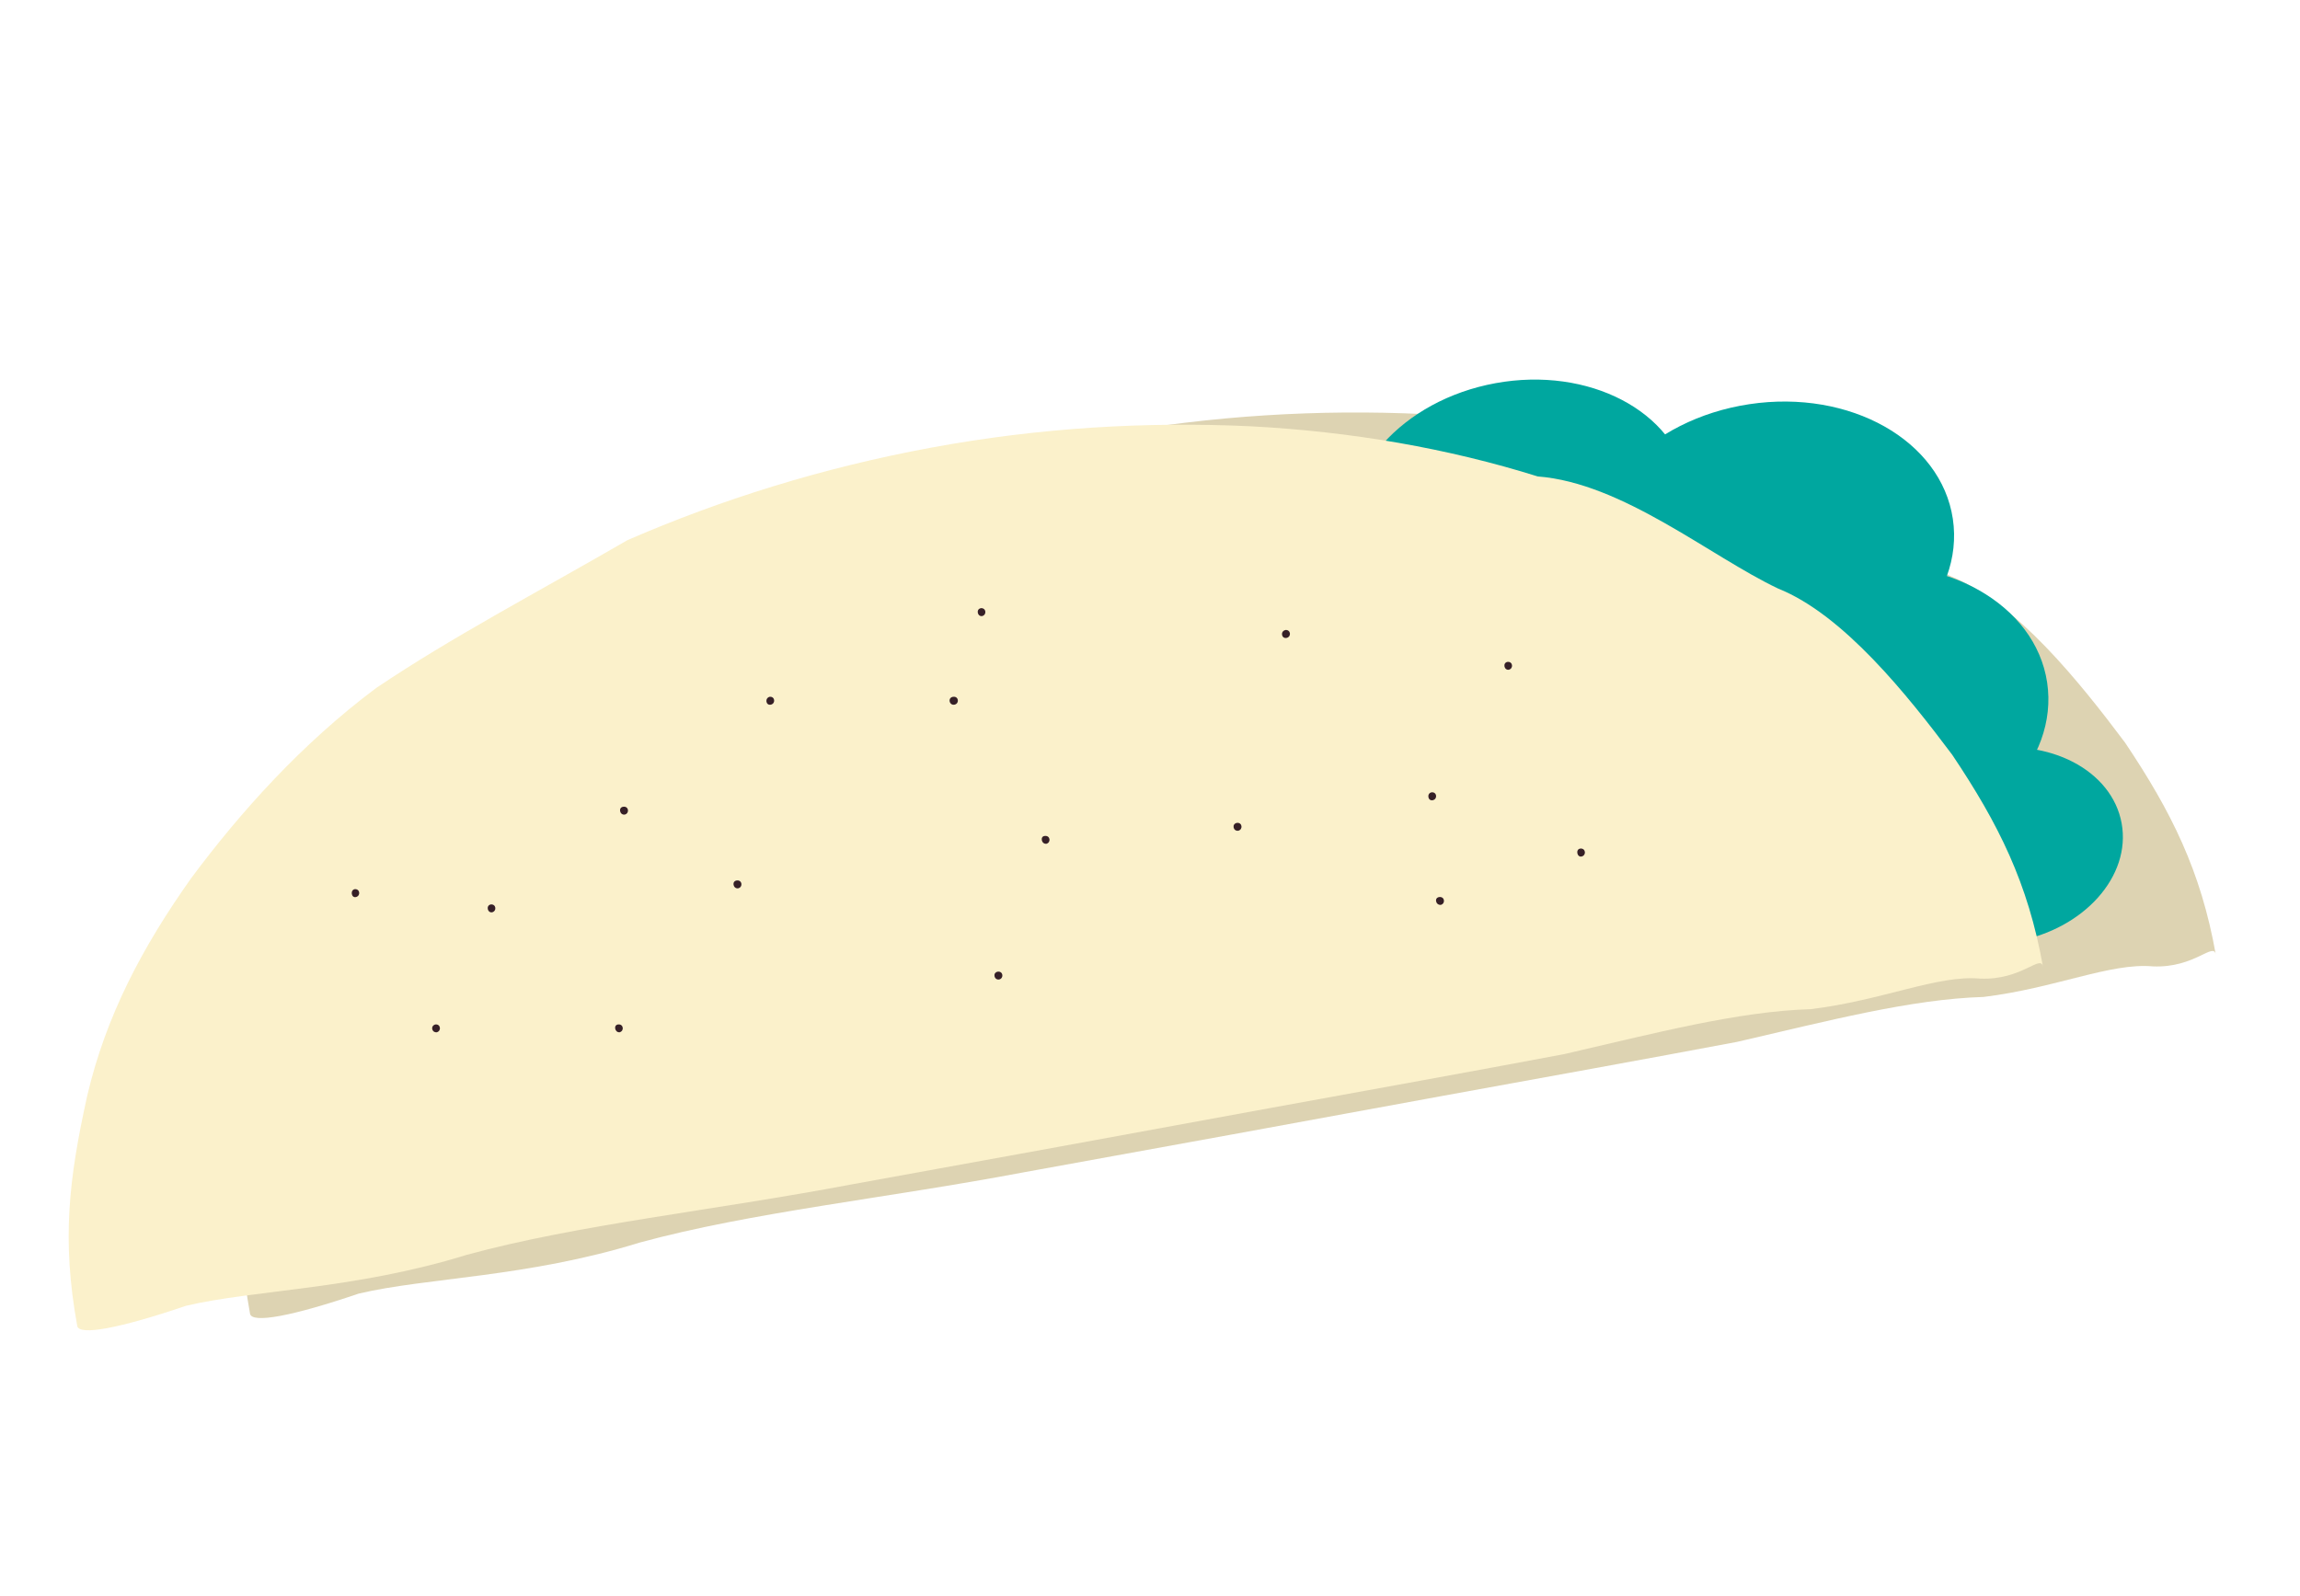
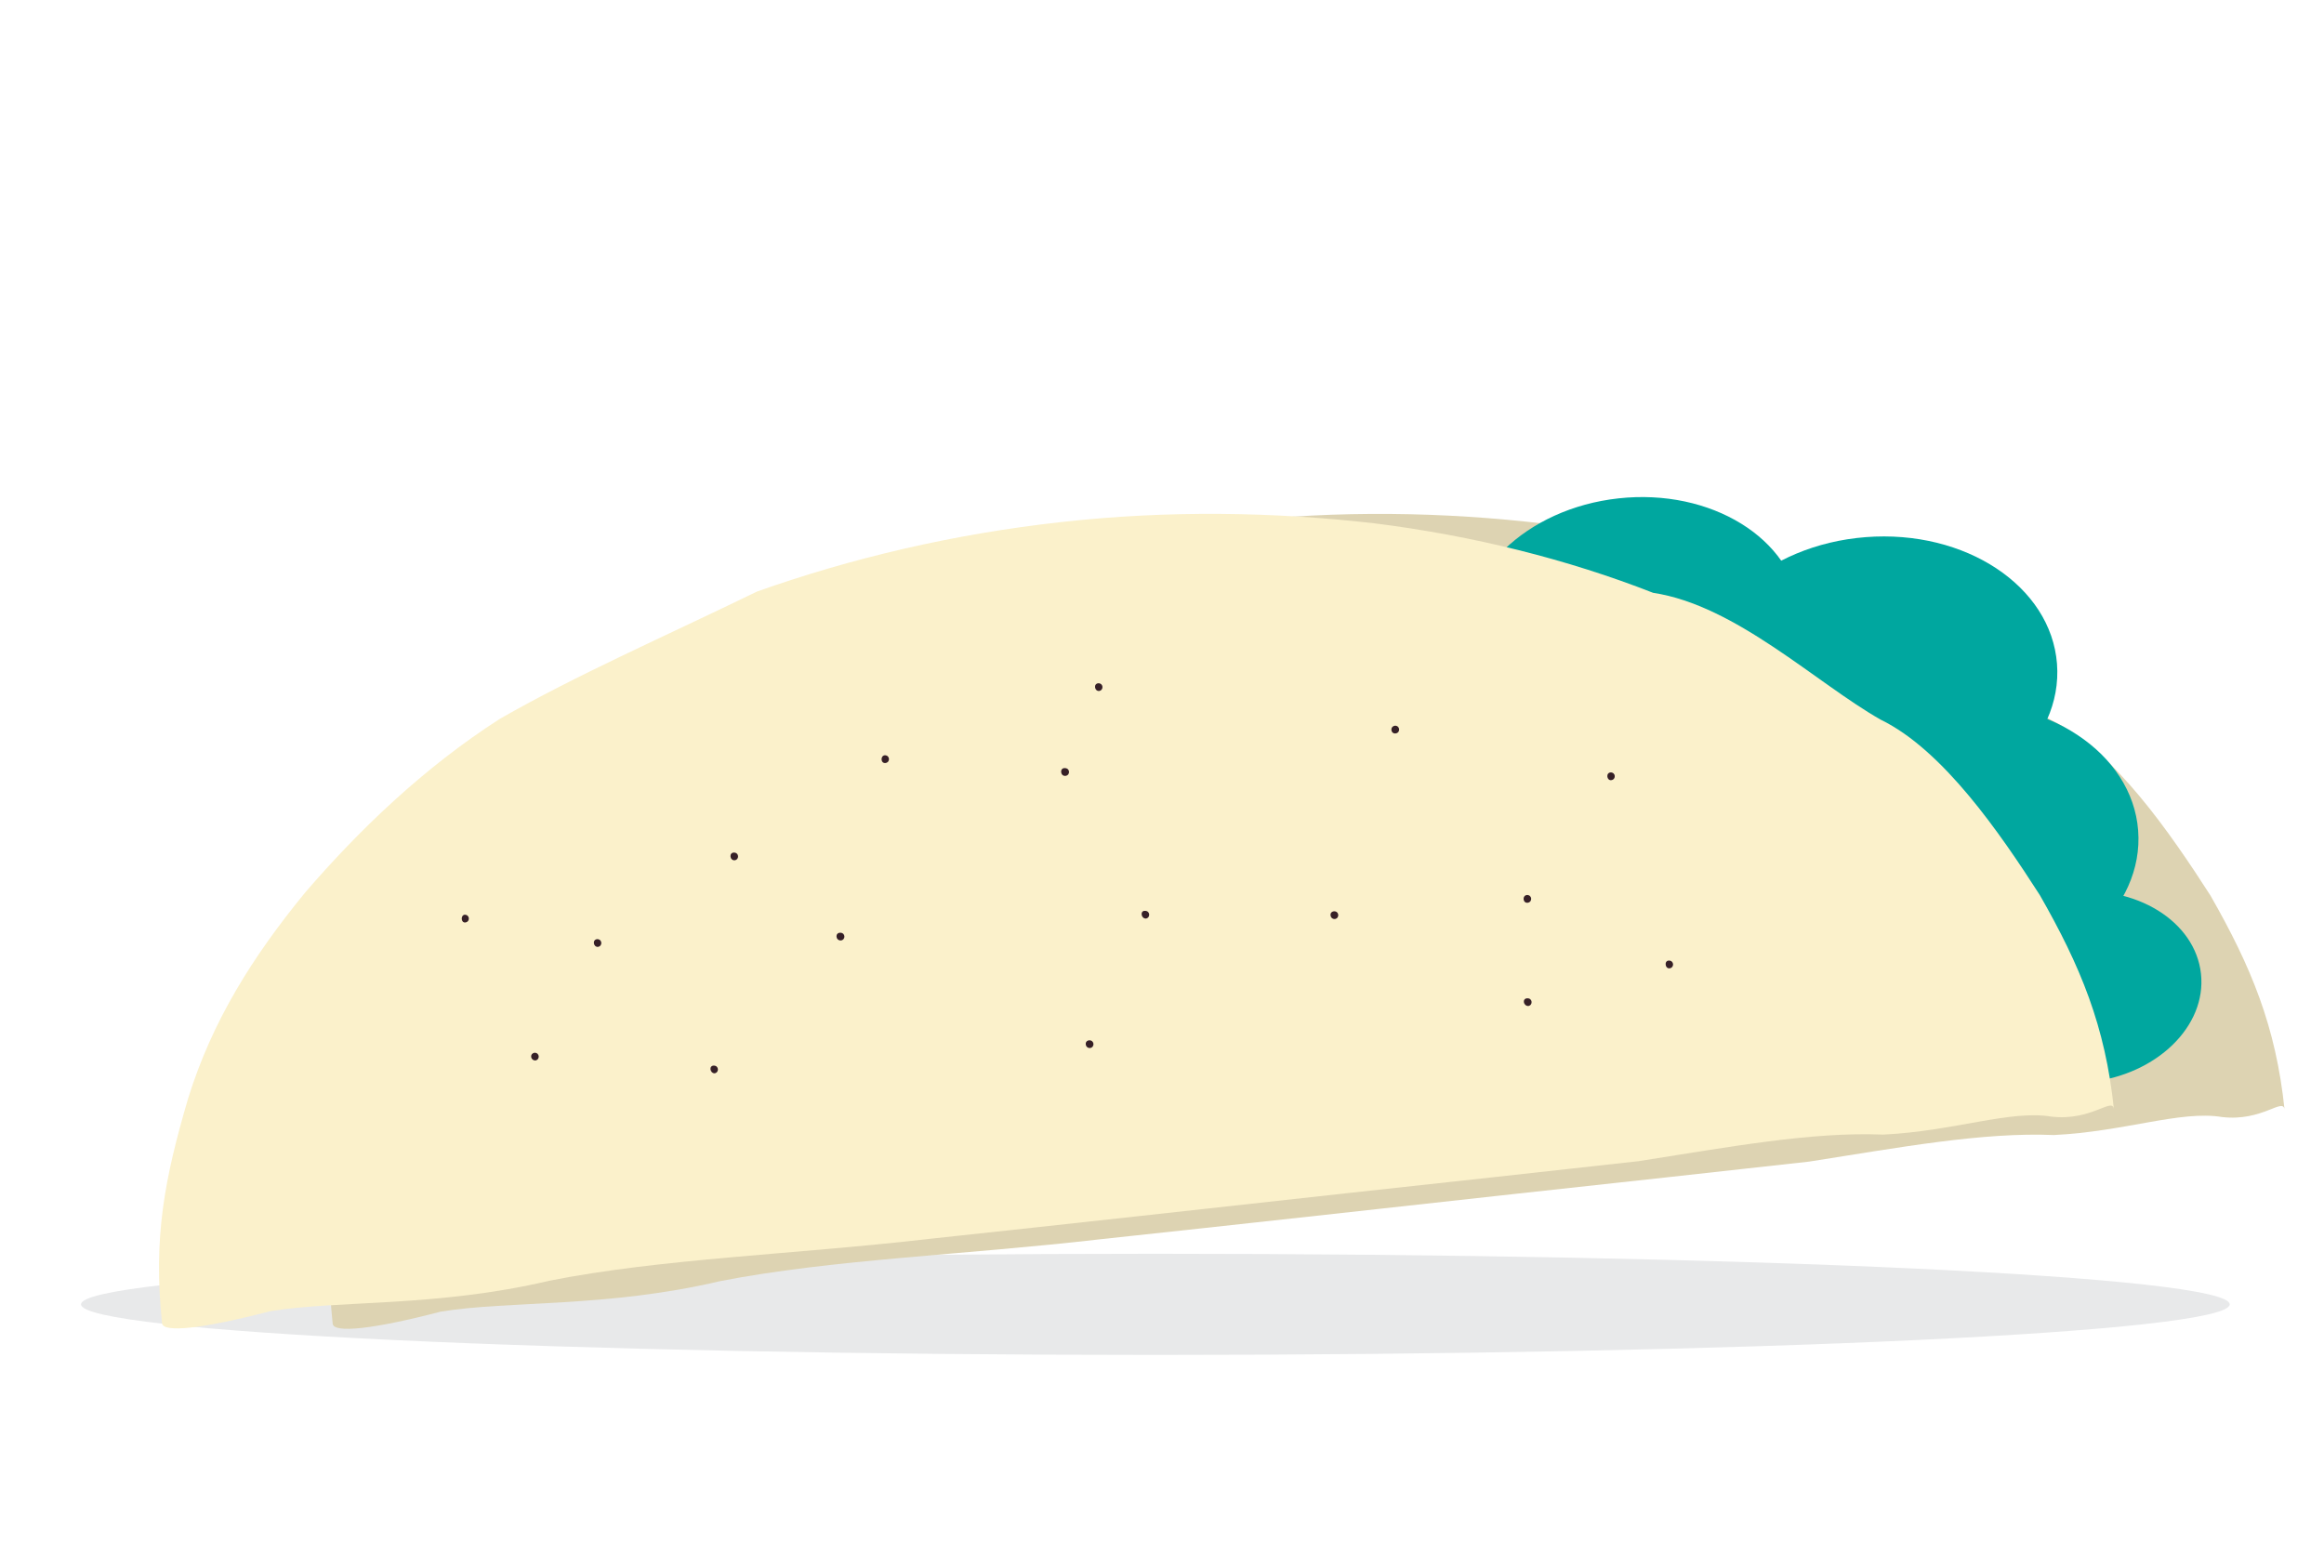
- <svg xmlns="http://www.w3.org/2000/svg" version="1.1" id="Layer_1" x="0px" y="0px" viewBox="-249 384 527.1 365.6" style="enable-background:new -249 384 527.1 365.6;" xml:space="preserve">
+ <svg xmlns="http://www.w3.org/2000/svg" version="1.1" id="Layer_1" x="0px" y="0px" viewBox="-146 322.4 542.1 365.6" style="enable-background:new -146 322.4 542.1 365.6;" xml:space="preserve">
  <style type="text/css">
- 	.st0{fill:#DDD3B2;}
- 	.st1{fill:#00A79F;}
- 	.st2{fill:#FBF1CB;}
- 	.st3{fill:#362027;}
+ 	.st0{fill:#E8E9EA;}
+ 	.st1{fill:#DDD3B2;}
+ 	.st2{fill:#00A79F;}
+ 	.st3{fill:#FBF1CB;}
+ 	.st4{fill:#362027;}
</style>
+   <ellipse class="st0" cx="123.5" cy="626.7" rx="250.6" ry="11.8" />
  <g>
    <g>
-       <path class="st0" d="M3.9,483.7c-24.9,4.6-48.2,11.9-69.6,21.2c-20.9,12.1-40.4,22.3-57.5,34c-17,12.7-31.1,28.4-42.4,43.6    c-11.2,15.8-19.5,31.5-23.8,49.8c-4.2,19-5.9,33-2.3,52.8c0.4,2.3,9.6,0.6,24.9-4.6c15.6-3.7,38.6-3.7,64.4-11.7    c25.7-7,56.3-10.1,88-16.1c31.5-5.7,64.4-11.7,95.9-17.5c23.6-4.3,46.4-8.4,67.6-12.4c20.8-4.8,39.8-9.8,56.5-10.3    c16.4-2,29.1-7.9,38.8-7c9.6,0.4,13.9-5.7,14.4-2.7c-3.4-19.2-10.2-32.8-20.8-48.6c-10.2-13.6-24.9-32.1-39.9-38.1    c-15.6-7.4-35.6-24.2-55.1-25.7c-20.4-6.4-42.7-10.3-65.9-11.5C53.3,477.8,28.9,479.2,3.9,483.7z" />
+       <path class="st1" d="M141.1,444.2c-25.2,2.8-48.9,8.4-70.9,16.2c-21.7,10.6-41.9,19.4-59.8,29.8c-17.9,11.5-33,26.1-45.4,40.5    c-12.3,15-21.7,30-27.3,48c-5.5,18.7-8.2,32.5-6.1,52.5c0.2,2.3,9.5,1.3,25.2-2.8c15.8-2.6,38.8-0.9,65.1-7.1    c26.1-5.1,56.9-6.1,88.9-9.8c31.8-3.4,65.1-7.1,96.9-10.6c23.8-2.6,46.9-5.1,68.3-7.5c21.1-3.3,40.4-6.9,57.1-6.2    c16.5-0.8,29.6-5.8,39.2-4.2c9.5,1.1,14.3-4.7,14.6-1.7c-2-19.4-7.8-33.4-17.3-50c-9.2-14.3-22.5-33.8-37.1-40.9    c-15-8.5-33.8-26.7-53.1-29.6c-19.9-7.8-41.9-13.3-64.9-16.2C190.8,441.8,166.3,441.4,141.1,444.2z" />
    </g>
-     <ellipse transform="matrix(-0.9838 0.1794 -0.1794 -0.9838 518.3585 1108.768)" class="st1" cx="209" cy="577.8" rx="28.6" ry="22.3" />
-     <ellipse transform="matrix(-0.9838 0.1794 -0.1794 -0.9838 286.8637 977.899)" class="st1" cx="99.2" cy="501.9" rx="39.3" ry="30.6" />
-     <ellipse transform="matrix(-0.989 0.1482 -0.1482 -0.989 435.9587 1060.816)" class="st1" cx="178.5" cy="546.6" rx="42.2" ry="32.9" />
-     <ellipse transform="matrix(-0.989 0.1482 -0.1482 -0.989 387.427 989.4215)" class="st1" cx="156.9" cy="509.1" rx="42.2" ry="32.9" />
+     <ellipse transform="matrix(0.1087 0.9941 -0.9941 0.1087 851.5613 155.6015)" class="st2" cx="339" cy="552.7" rx="22.3" ry="28.6" />
+     <ellipse transform="matrix(0.1087 0.9941 -0.9941 0.1087 675.6752 184.6794)" class="st2" cx="234.8" cy="469.1" rx="30.6" ry="39.3" />
+     <ellipse transform="matrix(7.721459e-02 0.997 -0.997 7.721459e-02 804.5322 169.6113)" class="st2" cx="310.6" cy="519.4" rx="32.9" ry="42.2" />
+     <ellipse transform="matrix(7.721459e-02 0.997 -0.997 7.721459e-02 748.2722 152.4868)" class="st2" cx="291.8" cy="480.5" rx="32.9" ry="42.2" />
    <g>
-       <path class="st2" d="M-35.6,486.6c-24.9,4.6-48.2,11.9-69.6,21.2c-20.9,12.1-40.4,22.3-57.6,33.9c-17,12.7-31.1,28.4-42.4,43.6    c-11.2,15.8-19.5,31.5-23.8,49.8c-4.2,19-5.9,33-2.3,52.8c0.4,2.3,9.6,0.6,24.9-4.6c15.6-3.7,38.6-3.7,64.4-11.7    c25.7-7,56.3-10.1,88-16.1c31.5-5.7,64.4-11.7,95.9-17.5c23.6-4.3,46.4-8.4,67.6-12.4c20.8-4.8,39.8-9.8,56.5-10.3    c16.4-2,29.1-7.9,38.8-7c9.6,0.4,13.9-5.7,14.4-2.7c-3.4-19.2-10.2-32.8-20.8-48.6c-10.2-13.6-24.9-32.1-39.9-38.1    c-15.6-7.4-35.6-24.2-55.1-25.7c-20.4-6.4-42.7-10.3-65.9-11.5C13.7,480.6-10.7,482-35.6,486.6z" />
+       <path class="st3" d="M101.5,444.2c-25.2,2.8-48.9,8.4-70.9,16.2C8.8,471-11.4,479.8-29.4,490.1c-17.9,11.5-33,26.1-45.4,40.5    c-12.3,15-21.7,30-27.3,48c-5.5,18.7-8.2,32.5-6.1,52.5c0.2,2.3,9.5,1.3,25.2-2.8c15.8-2.6,38.8-0.9,65.1-7.1    C8.3,616,39,615.1,71,611.4c31.8-3.4,65.1-7.1,96.9-10.6c23.8-2.6,46.9-5.1,68.3-7.5c21.1-3.3,40.4-6.9,57.1-6.2    c16.5-0.8,29.6-5.8,39.2-4.2c9.5,1.1,14.3-4.7,14.6-1.7c-2-19.4-7.8-33.4-17.3-50c-9.2-14.3-22.5-33.8-37.1-40.9    c-15-8.5-33.8-26.7-53.1-29.6c-19.9-7.8-41.9-13.3-64.9-16.2C151.1,441.8,126.6,441.4,101.5,444.2z" />
    </g>
    <g>
      <g>
        <g>
-           <path class="st3" d="M-105.8,570.7c1.1-0.3,0.9-1.9-0.3-1.8C-107.4,569-107,570.9-105.8,570.7L-105.8,570.7z" />
+           <path class="st4" d="M25.4,523.1c1.1-0.2,1-1.8-0.2-1.8C24,521.3,24.2,523.2,25.4,523.1L25.4,523.1z" />
        </g>
      </g>
      <g>
        <g>
-           <path class="st3" d="M-148.9,620.6c1.1-0.3,0.9-1.9-0.3-1.8C-150.4,619.1-150.1,620.7-148.9,620.6L-148.9,620.6z" />
+           <path class="st4" d="M-21.1,569.8c1.1-0.2,1-1.8-0.2-1.8C-22.5,568.2-22.3,569.8-21.1,569.8L-21.1,569.8z" />
        </g>
      </g>
      <g>
        <g>
-           <path class="st3" d="M-136.2,593.1c1.1-0.3,0.9-1.9-0.3-1.8C-137.7,591.5-137.3,593.3-136.2,593.1L-136.2,593.1z" />
+           <path class="st4" d="M-6.5,543.3c1.1-0.2,1-1.8-0.2-1.8C-7.9,541.6-7.6,543.4-6.5,543.3L-6.5,543.3z" />
        </g>
      </g>
      <g>
        <g>
-           <path class="st3" d="M-107,620.6c1.1-0.3,0.9-1.9-0.3-1.8C-108.5,618.9-108.1,620.7-107,620.6L-107,620.6z" />
+           <path class="st4" d="M20.7,572.8c1.1-0.2,1-1.8-0.2-1.8C19.3,571,19.6,572.8,20.7,572.8L20.7,572.8z" />
        </g>
      </g>
      <g>
        <g>
-           <path class="st3" d="M-79.8,587.6c1.1-0.3,0.9-1.9-0.3-1.8C-81.4,585.9-81,587.8-79.8,587.6L-79.8,587.6z" />
+           <path class="st4" d="M50.2,541.8c1.1-0.2,1-1.8-0.2-1.8C48.7,540,48.9,541.9,50.2,541.8L50.2,541.8z" />
        </g>
      </g>
      <g>
        <g>
-           <path class="st3" d="M-20,608.5c1.1-0.3,0.9-1.9-0.3-1.8C-21.6,606.9-21.2,608.7-20,608.5L-20,608.5z" />
+           <path class="st4" d="M108.3,566.9c1.1-0.2,1-1.8-0.2-1.8C106.8,565.2,107.1,567,108.3,566.9L108.3,566.9z" />
        </g>
      </g>
      <g>
        <g>
-           <path class="st3" d="M-30.2,545.5c1.1-0.3,0.9-1.9-0.3-1.8C-31.9,543.8-31.5,545.8-30.2,545.5L-30.2,545.5z" />
+           <path class="st4" d="M102.6,503.4c1.1-0.2,1-1.8-0.2-1.8C101.1,501.5,101.3,503.6,102.6,503.4L102.6,503.4z" />
        </g>
      </g>
      <g>
        <g>
-           <path class="st3" d="M-72.3,545.5c1.1-0.3,0.9-1.9-0.3-1.8C-73.8,544-73.5,545.8-72.3,545.5L-72.3,545.5z" />
+           <path class="st4" d="M60.6,500.4c1.1-0.2,1-1.8-0.2-1.8C59.3,498.7,59.4,500.6,60.6,500.4L60.6,500.4z" />
        </g>
      </g>
      <g>
        <g>
-           <path class="st3" d="M-9.2,577.4c1.1-0.3,0.9-1.9-0.3-1.8C-10.7,575.6-10.4,577.5-9.2,577.4L-9.2,577.4z" />
+           <path class="st4" d="M121.3,536.7c1.1-0.2,1-1.8-0.2-1.8C119.9,534.8,120.1,536.7,121.3,536.7L121.3,536.7z" />
        </g>
      </g>
      <g>
        <g>
-           <path class="st3" d="M79.4,567.4c1.1-0.3,0.9-1.9-0.3-1.8C77.9,565.8,78.2,567.7,79.4,567.4L79.4,567.4z" />
+           <path class="st4" d="M210.4,533c1.1-0.2,1-1.8-0.2-1.8C209,531.3,209.2,533.2,210.4,533L210.4,533z" />
        </g>
      </g>
      <g>
        <g>
-           <path class="st3" d="M45.9,530.2c1.1-0.3,0.9-1.9-0.3-1.8C44.3,528.7,44.7,530.5,45.9,530.2L45.9,530.2z" />
+           <path class="st4" d="M179.6,493.5c1.1-0.2,1-1.8-0.2-1.8C178.1,491.9,178.4,493.7,179.6,493.5L179.6,493.5z" />
        </g>
      </g>
      <g>
        <g>
-           <path class="st3" d="M34.8,574.4c1.1-0.3,0.9-1.9-0.3-1.8C33.2,572.8,33.6,574.6,34.8,574.4L34.8,574.4z" />
+           <path class="st4" d="M165.4,536.8c1.1-0.2,1-1.8-0.2-1.8C163.9,535.1,164.2,536.9,165.4,536.8L165.4,536.8z" />
        </g>
      </g>
      <g>
        <g>
-           <path class="st3" d="M81.2,591.4c1.1-0.3,0.9-1.9-0.3-1.8C79.6,589.7,80,591.5,81.2,591.4L81.2,591.4z" />
+           <path class="st4" d="M210.5,557.1c1.1-0.2,1-1.8-0.2-1.8C209,555.3,209.3,557.1,210.5,557.1L210.5,557.1z" />
        </g>
      </g>
      <g>
        <g>
-           <path class="st3" d="M113.5,580.3c1.1-0.3,0.9-1.9-0.3-1.8C112,578.6,112.4,580.6,113.5,580.3L113.5,580.3z" />
+           <path class="st4" d="M243.5,548.3c1.1-0.2,1-1.8-0.2-1.8C242.1,546.5,242.4,548.5,243.5,548.3L243.5,548.3z" />
        </g>
      </g>
      <g>
        <g>
-           <path class="st3" d="M96.8,537.5c1.1-0.3,0.9-1.9-0.3-1.8C95.3,535.9,95.7,537.7,96.8,537.5L96.8,537.5z" />
+           <path class="st4" d="M229.9,504.4c1.1-0.2,1-1.8-0.2-1.8C228.5,502.7,228.8,504.6,229.9,504.4L229.9,504.4z" />
        </g>
      </g>
      <g>
        <g>
-           <path class="st3" d="M-23.9,525.2c1.1-0.3,0.9-1.9-0.3-1.8C-25.4,523.6-25,525.4-23.9,525.2L-23.9,525.2z" />
+           <path class="st4" d="M110.4,483.6c1.1-0.2,1-1.8-0.2-1.8C109,481.9,109.3,483.7,110.4,483.6L110.4,483.6z" />
        </g>
      </g>
      <g>
        <g>
-           <path class="st3" d="M-167.4,589.6c1.1-0.3,0.9-1.9-0.3-1.8C-168.8,588-168.5,589.9-167.4,589.6L-167.4,589.6z" />
+           <path class="st4" d="M-37.4,537.6c1.1-0.2,1-1.8-0.2-1.8C-38.6,535.9-38.5,537.8-37.4,537.6L-37.4,537.6z" />
        </g>
      </g>
    </g>
  </g>
</svg>
